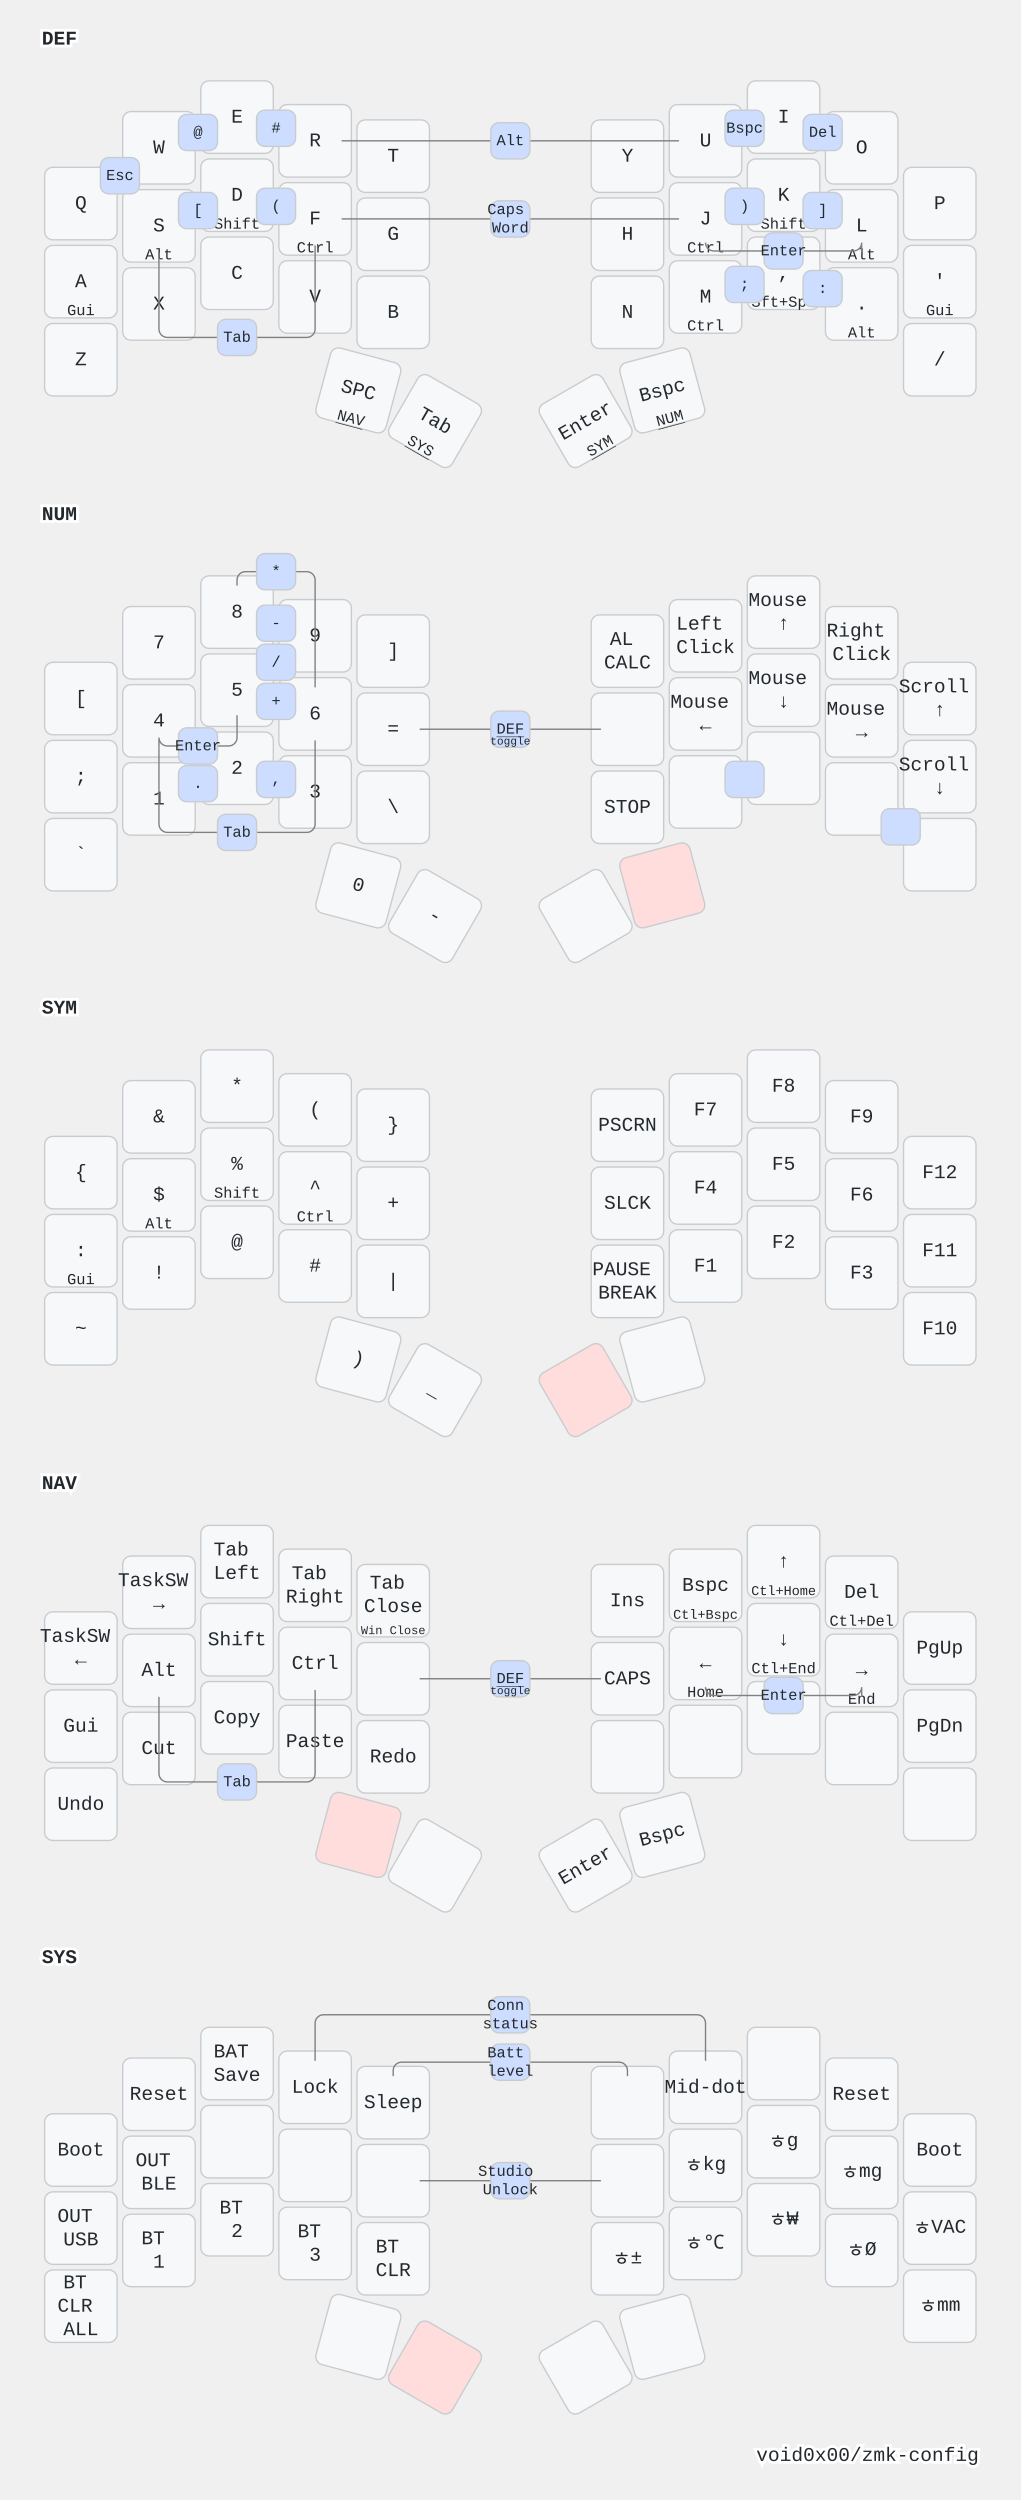
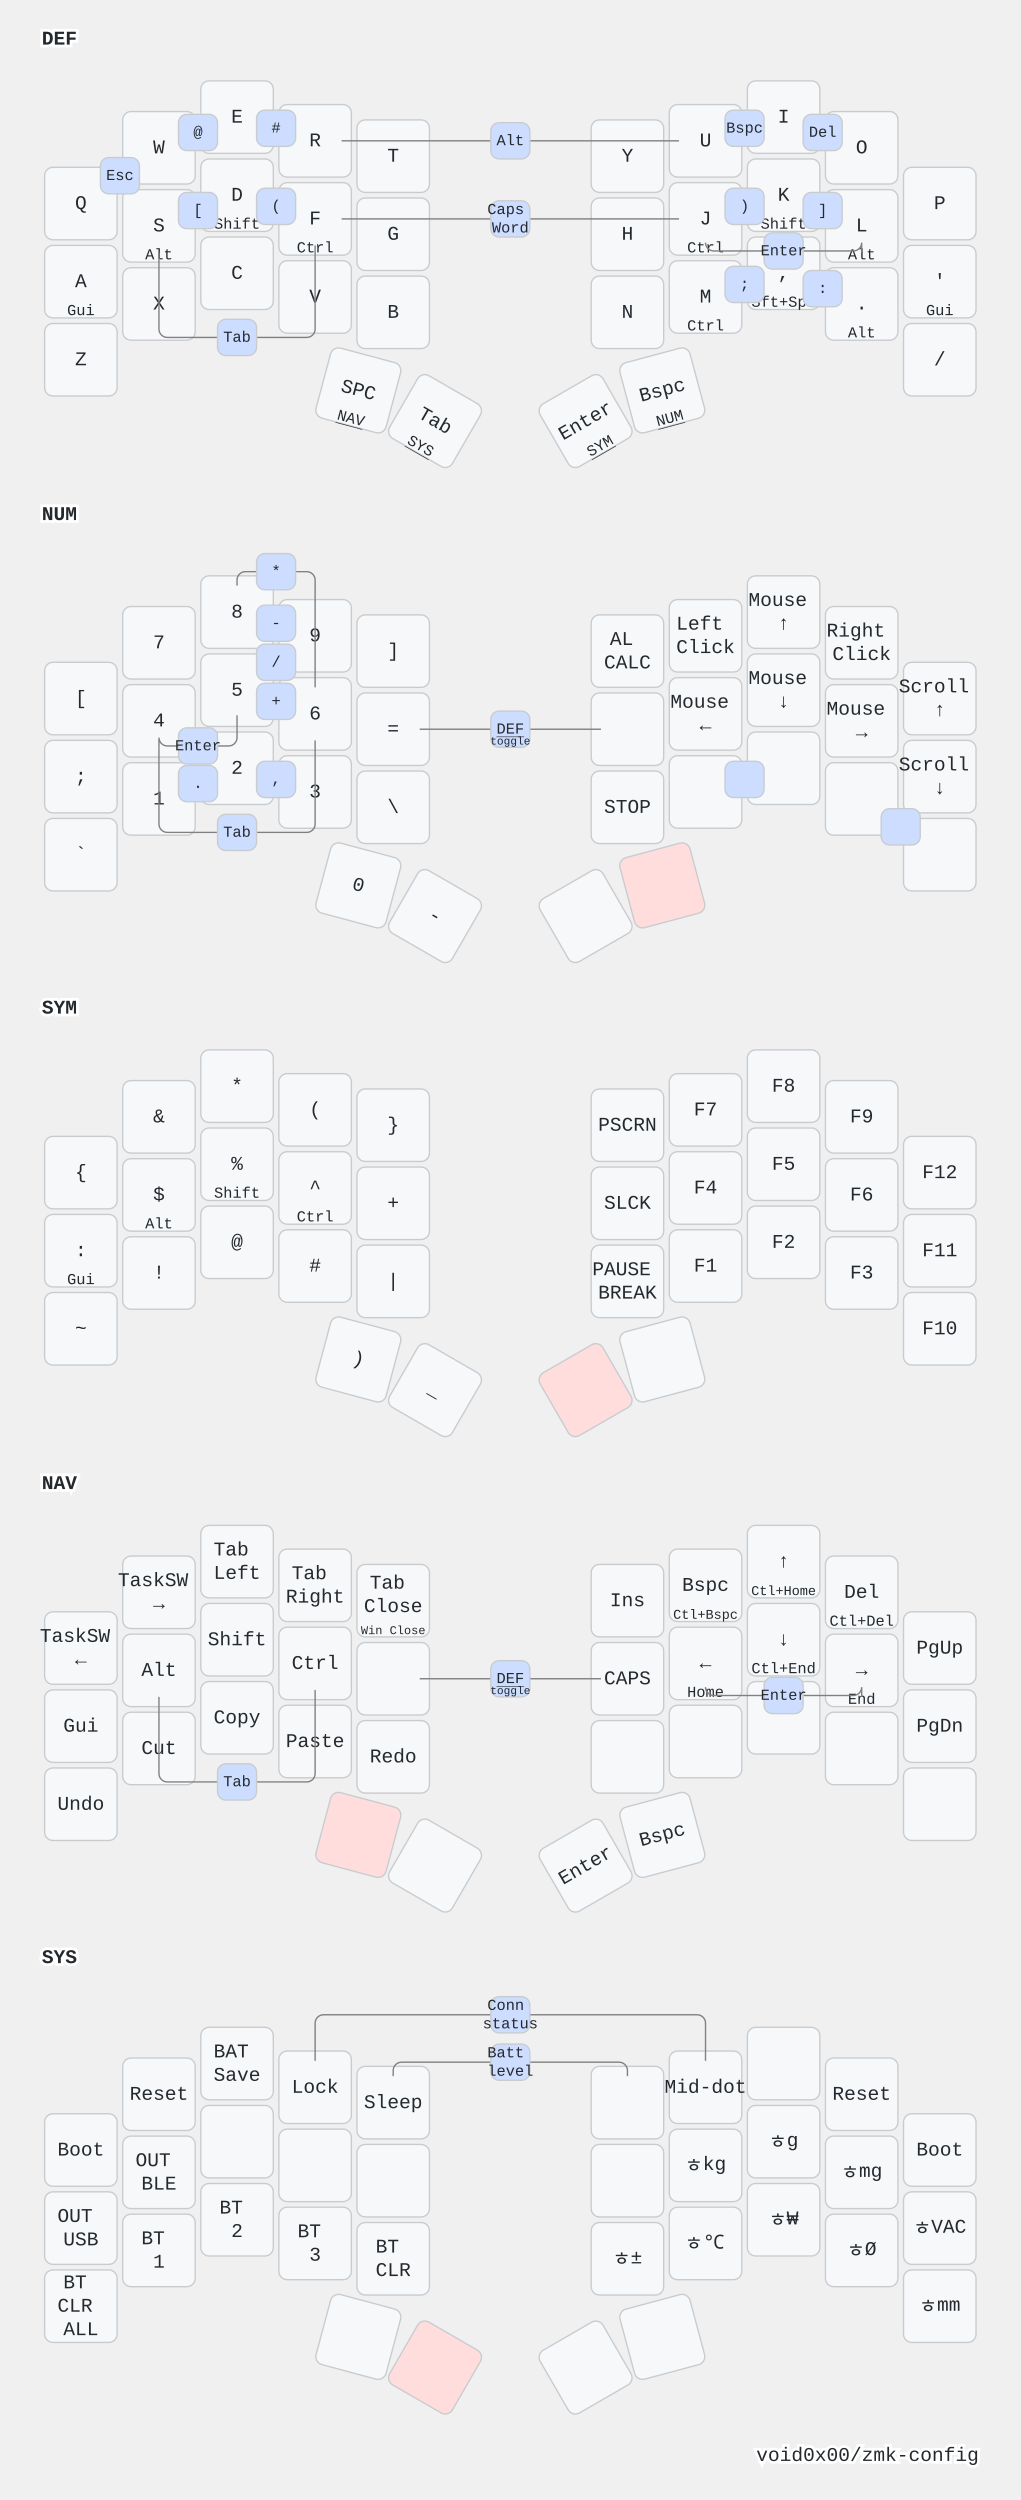
<svg xmlns="http://www.w3.org/2000/svg" xmlns:xlink="http://www.w3.org/1999/xlink" width="732" height="1793" viewBox="0 0 732 1793" class="keymap">
  <defs>/* start glyphs */
<svg id="mdi:play-pause">
      <svg id="mdi-play-pause" viewBox="0 0 24 24">
        <path d="M3,5V19L11,12M13,19H16V5H13M18,5V19H21V5" />
      </svg>
    </svg>
    <svg id="mdi:skip-backward">
      <svg id="mdi-skip-backward" viewBox="0 0 24 24">
        <path d="M20,5V19L13,12M6,5V19H4V5M13,5V19L6,12" />
      </svg>
    </svg>
    <svg id="mdi:skip-forward">
      <svg id="mdi-skip-forward" viewBox="0 0 24 24">
        <path d="M4,5V19L11,12M18,5V19H20V5M11,5V19L18,12" />
      </svg>
    </svg>
    <svg id="mdi:volume-high">
      <svg id="mdi-volume-high" viewBox="0 0 24 24">
        <path d="M14,3.23V5.29C16.89,6.15 19,8.83 19,12C19,15.17 16.89,17.84 14,18.7V20.77C18,19.86 21,16.28 21,12C21,7.72 18,4.14 14,3.23M16.5,12C16.5,10.23 15.5,8.71 14,7.97V16C15.5,15.29 16.5,13.76 16.5,12M3,9V15H7L12,20V4L7,9H3Z" />
      </svg>
    </svg>
    <svg id="mdi:volume-medium">
      <svg id="mdi-volume-medium" viewBox="0 0 24 24">
        <path d="M5,9V15H9L14,20V4L9,9M18.5,12C18.5,10.23 17.5,8.71 16,7.97V16C17.5,15.29 18.5,13.76 18.5,12Z" />
      </svg>
    </svg>
    <svg id="mdi:volume-off">
      <svg id="mdi-volume-off" viewBox="0 0 24 24">
        <path d="M12,4L9.91,6.09L12,8.18M4.27,3L3,4.27L7.73,9H3V15H7L12,20V13.27L16.25,17.53C15.58,18.04 14.83,18.46 14,18.7V20.77C15.38,20.45 16.63,19.82 17.68,18.96L19.73,21L21,19.73L12,10.73M19,12C19,12.94 18.8,13.82 18.46,14.64L19.97,16.15C20.62,14.91 21,13.5 21,12C21,7.72 18,4.14 14,3.23V5.29C16.89,6.15 19,8.83 19,12M16.5,12C16.5,10.23 15.5,8.71 14,7.97V10.18L16.45,12.63C16.5,12.43 16.5,12.21 16.5,12Z" />
      </svg>
    </svg>
  </defs>/* end glyphs */
<style>/* inherit to force styles through use tags */
svg path {
    fill: inherit;
}

/* font and background color specifications */
svg.keymap {
    font-family: SFMono-Regular,Consolas,Liberation Mono,Menlo,monospace;
    font-size: 14px;
    font-kerning: normal;
    text-rendering: optimizeLegibility;
    fill: #24292e;
}

/* default key styling */
rect.key {
    fill: #f6f8fa;
}

rect.key, rect.combo {
    stroke: #c9cccf;
    stroke-width: 1;
}

/* default key side styling, only used is draw_key_sides is set */
rect.side {
    filter: brightness(90%);
}

/* color accent for combo boxes */
rect.combo, rect.combo-separate {
    fill: #cdf;
}

/* color accent for held keys */
rect.held, rect.combo.held {
    fill: #fdd;
}

/* color accent for ghost (optional) keys */
rect.ghost, rect.combo.ghost {
    stroke-dasharray: 4, 4;
    stroke-width: 2;
}

text {
    text-anchor: middle;
    dominant-baseline: middle;
}

/* styling for layer labels */
text.label {
    font-weight: bold;
    text-anchor: start;
    stroke: white;
    stroke-width: 4;
    paint-order: stroke;
}

/* styling for optional footer */
text.footer {
    text-anchor: end;
    dominant-baseline: auto;
    stroke: white;
    stroke-width: 4;
    paint-order: stroke;
}

/* styling for combo tap, and key non-tap label text */
- text.combo, text.hold, text.shifted, text.left, text.right {
+ text.combo, text.hold, text.shifted, text.left, text.right, text.tl, text.tr, text.bl, text.br {
    font-size: 11px;
}

- text.hold {
+ text.hold, text.bl, text.br {
    text-anchor: middle;
    dominant-baseline: auto;
}

- text.shifted {
+ text.shifted, text.tl, text.tr {
    text-anchor: middle;
    dominant-baseline: hanging;
}

- text.left {
+ text.left, text.tl, text.bl {
    text-anchor: start;
}

- text.right {
+ text.right, text.tr, text.br {
    text-anchor: end;
}

text.layer-activator {
    text-decoration: underline;
}

/* styling for hold/shifted label text in combo box */
text.combo.hold, text.combo.shifted, text.combo.left, text.combo.right {
    font-size: 8px;
}

/* lighter symbol for transparent keys */
text.trans {
    fill: #7b7e81;
}

/* styling for combo dendrons */
path.combo {
    stroke-width: 1;
    stroke: gray;
    fill: none;
}

/* Start Tabler Icons Cleanup */
/* cannot use height/width with glyphs */
.icon-tabler &gt; path {
    fill: inherit;
    stroke: inherit;
    stroke-width: 2;
}
/* hide tabler's default box */
.icon-tabler &gt; path[stroke="none"][fill="none"] {
    visibility: hidden;
}
/* End Tabler Icons Cleanup */

@media (prefers-color-scheme: dark) {
svg.keymap { fill: #d1d6db; }
rect.key { fill: #3f4750; }
rect.key, rect.combo { stroke: #60666c; }
rect.combo, rect.combo-separate { fill: #1f3d7a; }
rect.held, rect.combo.held { fill: #854747; }
text.label, text.footer { stroke: black; }
text.trans { fill: #7e8184; }
path.combo { stroke: #7f7f7f; }

}</style>
  <g transform="translate(30, 0)" class="layer-DEF">
    <text x="0" y="28" class="label" id="DEF">DEF</text>
    <g transform="translate(0, 56)">
      <g transform="translate(28, 90)" class="key keypos-0">
        <rect rx="6" ry="6" x="-26" y="-26" width="52" height="52" class="key" />
        <text x="0" y="0" class="key tap">Q</text>
      </g>
      <g transform="translate(84, 50)" class="key keypos-1">
        <rect rx="6" ry="6" x="-26" y="-26" width="52" height="52" class="key" />
        <text x="0" y="0" class="key tap">W</text>
      </g>
      <g transform="translate(140, 28)" class="key keypos-2">
        <rect rx="6" ry="6" x="-26" y="-26" width="52" height="52" class="key" />
        <text x="0" y="0" class="key tap">E</text>
      </g>
      <g transform="translate(196, 45)" class="key keypos-3">
        <rect rx="6" ry="6" x="-26" y="-26" width="52" height="52" class="key" />
        <text x="0" y="0" class="key tap">R</text>
      </g>
      <g transform="translate(252, 56)" class="key keypos-4">
        <rect rx="6" ry="6" x="-26" y="-26" width="52" height="52" class="key" />
        <text x="0" y="0" class="key tap">T</text>
      </g>
      <g transform="translate(420, 56)" class="key keypos-5">
        <rect rx="6" ry="6" x="-26" y="-26" width="52" height="52" class="key" />
        <text x="0" y="0" class="key tap">Y</text>
      </g>
      <g transform="translate(476, 45)" class="key keypos-6">
        <rect rx="6" ry="6" x="-26" y="-26" width="52" height="52" class="key" />
        <text x="0" y="0" class="key tap">U</text>
      </g>
      <g transform="translate(532, 28)" class="key keypos-7">
        <rect rx="6" ry="6" x="-26" y="-26" width="52" height="52" class="key" />
        <text x="0" y="0" class="key tap">I</text>
      </g>
      <g transform="translate(588, 50)" class="key keypos-8">
        <rect rx="6" ry="6" x="-26" y="-26" width="52" height="52" class="key" />
        <text x="0" y="0" class="key tap">O</text>
      </g>
      <g transform="translate(644, 90)" class="key keypos-9">
        <rect rx="6" ry="6" x="-26" y="-26" width="52" height="52" class="key" />
        <text x="0" y="0" class="key tap">P</text>
      </g>
      <g transform="translate(28, 146)" class="key keypos-10">
        <rect rx="6" ry="6" x="-26" y="-26" width="52" height="52" class="key" />
        <text x="0" y="0" class="key tap">A</text>
        <text x="0" y="24" class="key hold">Gui</text>
      </g>
      <g transform="translate(84, 106)" class="key keypos-11">
        <rect rx="6" ry="6" x="-26" y="-26" width="52" height="52" class="key" />
        <text x="0" y="0" class="key tap">S</text>
        <text x="0" y="24" class="key hold">Alt</text>
      </g>
      <g transform="translate(140, 84)" class="key keypos-12">
        <rect rx="6" ry="6" x="-26" y="-26" width="52" height="52" class="key" />
        <text x="0" y="0" class="key tap">D</text>
        <text x="0" y="24" class="key hold">Shift</text>
      </g>
      <g transform="translate(196, 101)" class="key keypos-13">
        <rect rx="6" ry="6" x="-26" y="-26" width="52" height="52" class="key" />
        <text x="0" y="0" class="key tap">F</text>
        <text x="0" y="24" class="key hold">Ctrl</text>
      </g>
      <g transform="translate(252, 112)" class="key keypos-14">
        <rect rx="6" ry="6" x="-26" y="-26" width="52" height="52" class="key" />
        <text x="0" y="0" class="key tap">G</text>
      </g>
      <g transform="translate(420, 112)" class="key keypos-15">
        <rect rx="6" ry="6" x="-26" y="-26" width="52" height="52" class="key" />
        <text x="0" y="0" class="key tap">H</text>
      </g>
      <g transform="translate(476, 101)" class="key keypos-16">
        <rect rx="6" ry="6" x="-26" y="-26" width="52" height="52" class="key" />
        <text x="0" y="0" class="key tap">J</text>
        <text x="0" y="24" class="key hold">Ctrl</text>
      </g>
      <g transform="translate(532, 84)" class="key keypos-17">
        <rect rx="6" ry="6" x="-26" y="-26" width="52" height="52" class="key" />
        <text x="0" y="0" class="key tap">K</text>
        <text x="0" y="24" class="key hold">Shift</text>
      </g>
      <g transform="translate(588, 106)" class="key keypos-18">
        <rect rx="6" ry="6" x="-26" y="-26" width="52" height="52" class="key" />
        <text x="0" y="0" class="key tap">L</text>
        <text x="0" y="24" class="key hold">Alt</text>
      </g>
      <g transform="translate(644, 146)" class="key keypos-19">
        <rect rx="6" ry="6" x="-26" y="-26" width="52" height="52" class="key" />
        <text x="0" y="0" class="key tap">'</text>
        <text x="0" y="24" class="key hold">Gui</text>
      </g>
      <g transform="translate(28, 202)" class="key keypos-20">
        <rect rx="6" ry="6" x="-26" y="-26" width="52" height="52" class="key" />
        <text x="0" y="0" class="key tap">Z</text>
      </g>
      <g transform="translate(84, 162)" class="key keypos-21">
        <rect rx="6" ry="6" x="-26" y="-26" width="52" height="52" class="key" />
        <text x="0" y="0" class="key tap">X</text>
      </g>
      <g transform="translate(140, 140)" class="key keypos-22">
        <rect rx="6" ry="6" x="-26" y="-26" width="52" height="52" class="key" />
        <text x="0" y="0" class="key tap">C</text>
      </g>
      <g transform="translate(196, 157)" class="key keypos-23">
        <rect rx="6" ry="6" x="-26" y="-26" width="52" height="52" class="key" />
        <text x="0" y="0" class="key tap">V</text>
      </g>
      <g transform="translate(252, 168)" class="key keypos-24">
        <rect rx="6" ry="6" x="-26" y="-26" width="52" height="52" class="key" />
        <text x="0" y="0" class="key tap">B</text>
      </g>
      <g transform="translate(420, 168)" class="key keypos-25">
        <rect rx="6" ry="6" x="-26" y="-26" width="52" height="52" class="key" />
        <text x="0" y="0" class="key tap">N</text>
      </g>
      <g transform="translate(476, 157)" class="key keypos-26">
        <rect rx="6" ry="6" x="-26" y="-26" width="52" height="52" class="key" />
        <text x="0" y="0" class="key tap">M</text>
        <text x="0" y="24" class="key hold">Ctrl</text>
      </g>
      <g transform="translate(532, 140)" class="key keypos-27">
        <rect rx="6" ry="6" x="-26" y="-26" width="52" height="52" class="key" />
        <text x="0" y="0" class="key tap">,</text>
        <text x="0" y="24" class="key hold">Sft+Spc</text>
      </g>
      <g transform="translate(588, 162)" class="key keypos-28">
        <rect rx="6" ry="6" x="-26" y="-26" width="52" height="52" class="key" />
        <text x="0" y="0" class="key tap">.</text>
        <text x="0" y="24" class="key hold">Alt</text>
      </g>
      <g transform="translate(644, 202)" class="key keypos-29">
        <rect rx="6" ry="6" x="-26" y="-26" width="52" height="52" class="key" />
        <text x="0" y="0" class="key tap">/</text>
      </g>
      <g transform="translate(227, 224) rotate(15.0)" class="key keypos-30">
        <rect rx="6" ry="6" x="-26" y="-26" width="52" height="52" class="key" />
        <text x="0" y="0" class="key tap">SPC</text>
        <a href="#NAV">
          <text x="0" y="24" class="key hold layer-activator">NAV</text>
        </a>
      </g>
      <g transform="translate(282, 246) rotate(30.0)" class="key keypos-31">
        <rect rx="6" ry="6" x="-26" y="-26" width="52" height="52" class="key" />
        <text x="0" y="0" class="key tap">Tab</text>
        <a href="#SYS">
          <text x="0" y="24" class="key hold layer-activator">SYS</text>
        </a>
      </g>
      <g transform="translate(390, 246) rotate(-30.0)" class="key keypos-32">
        <rect rx="6" ry="6" x="-26" y="-26" width="52" height="52" class="key" />
        <text x="0" y="0" class="key tap">Enter</text>
        <a href="#SYM">
          <text x="0" y="24" class="key hold layer-activator">SYM</text>
        </a>
      </g>
      <g transform="translate(445, 224) rotate(-15.0)" class="key keypos-33">
        <rect rx="6" ry="6" x="-26" y="-26" width="52" height="52" class="key" />
        <text x="0" y="0" class="key tap">Bspc</text>
        <a href="#NUM">
          <text x="0" y="24" class="key hold layer-activator">NUM</text>
        </a>
      </g>
      <g class="combo combopos-0">
        <rect rx="6" ry="6" x="98" y="26" width="28" height="26" class="combo" />
        <text x="112" y="39" class="combo tap">@</text>
      </g>
      <g class="combo combopos-1">
        <rect rx="6" ry="6" x="154" y="23" width="28" height="26" class="combo" />
        <text x="168" y="36" class="combo tap">#</text>
      </g>
      <g class="combo combopos-2">
        <rect rx="6" ry="6" x="42" y="57" width="28" height="26" class="combo" />
        <text x="56" y="70" class="combo tap">Esc</text>
      </g>
      <g class="combo combopos-3">
        <rect rx="6" ry="6" x="546" y="26" width="28" height="26" class="combo" />
        <text x="560" y="39" class="combo tap">Del</text>
      </g>
      <g class="combo combopos-4">
        <rect rx="6" ry="6" x="490" y="23" width="28" height="26" class="combo" />
        <text x="504" y="36" class="combo tap">Bspc</text>
      </g>
      <g class="combo combopos-5">
        <rect rx="6" ry="6" x="154" y="79" width="28" height="26" class="combo" />
        <text x="168" y="92" class="combo tap">(</text>
      </g>
      <g class="combo combopos-6">
        <rect rx="6" ry="6" x="490" y="79" width="28" height="26" class="combo" />
        <text x="504" y="92" class="combo tap">)</text>
      </g>
      <g class="combo combopos-7">
        <rect rx="6" ry="6" x="98" y="82" width="28" height="26" class="combo" />
        <text x="112" y="95" class="combo tap">[</text>
      </g>
      <g class="combo combopos-8">
        <rect rx="6" ry="6" x="546" y="82" width="28" height="26" class="combo" />
        <text x="560" y="95" class="combo tap">]</text>
      </g>
      <g class="combo combopos-9">
        <path d="M140,186 h-50 a6.0,6.0 0 0 1 -6.0,-6.0 v-55" class="combo" />
        <path d="M140,186 h50 a6.0,6.0 0 0 0 6.0,-6.0 v-60" class="combo" />
        <rect rx="6" ry="6" x="126" y="173" width="28" height="26" class="combo" />
        <text x="140" y="186" class="combo tap">Tab</text>
      </g>
      <g class="combo combopos-10">
        <path d="M532,124 h50 a6.0,6.0 0 0 0 6.0,-6.0 v7" class="combo" />
        <path d="M532,124 h-50 a6.0,6.0 0 0 1 -6.0,-6.0 v1" class="combo" />
        <rect rx="6" ry="6" x="518" y="111" width="28" height="26" class="combo" />
        <text x="532" y="124" class="combo tap">Enter</text>
      </g>
      <g class="combo combopos-11">
        <rect rx="6" ry="6" x="490" y="135" width="28" height="26" class="combo" />
        <text x="504" y="148" class="combo tap">;</text>
      </g>
      <g class="combo combopos-12">
        <rect rx="6" ry="6" x="546" y="138" width="28" height="26" class="combo" />
        <text x="560" y="151" class="combo tap">:</text>
      </g>
      <g class="combo combopos-13">
        <path d="M336,101 l-121,0" class="combo" />
        <path d="M336,101 l121,0" class="combo" />
        <rect rx="6" ry="6" x="322" y="88" width="28" height="26" class="combo" />
        <text x="336" y="101" class="combo tap">
          <tspan x="336" dy="-0.6em">Caps</tspan>
          <tspan x="336" dy="1.2em">Word</tspan>
        </text>
      </g>
      <g class="combo combopos-14">
        <path d="M336,45 l-121,0" class="combo" />
        <path d="M336,45 l121,0" class="combo" />
        <rect rx="6" ry="6" x="322" y="32" width="28" height="26" class="combo" />
        <text x="336" y="45" class="combo tap">Alt</text>
      </g>
    </g>
  </g>
  <g transform="translate(30, 341)" class="layer-NUM">
    <text x="0" y="28" class="label" id="NUM">NUM</text>
    <g transform="translate(0, 70)">
      <g transform="translate(28, 90)" class="key keypos-0">
        <rect rx="6" ry="6" x="-26" y="-26" width="52" height="52" class="key" />
        <text x="0" y="0" class="key tap">[</text>
      </g>
      <g transform="translate(84, 50)" class="key keypos-1">
        <rect rx="6" ry="6" x="-26" y="-26" width="52" height="52" class="key" />
        <text x="0" y="0" class="key tap">7</text>
      </g>
      <g transform="translate(140, 28)" class="key keypos-2">
        <rect rx="6" ry="6" x="-26" y="-26" width="52" height="52" class="key" />
        <text x="0" y="0" class="key tap">8</text>
      </g>
      <g transform="translate(196, 45)" class="key keypos-3">
        <rect rx="6" ry="6" x="-26" y="-26" width="52" height="52" class="key" />
        <text x="0" y="0" class="key tap">9</text>
      </g>
      <g transform="translate(252, 56)" class="key keypos-4">
        <rect rx="6" ry="6" x="-26" y="-26" width="52" height="52" class="key" />
        <text x="0" y="0" class="key tap">]</text>
      </g>
      <g transform="translate(420, 56)" class="key keypos-5">
        <rect rx="6" ry="6" x="-26" y="-26" width="52" height="52" class="key" />
        <text x="0" y="0" class="key tap">
          <tspan x="0" dy="-0.6em">AL</tspan>
          <tspan x="0" dy="1.2em">CALC</tspan>
        </text>
      </g>
      <g transform="translate(476, 45)" class="key keypos-6">
        <rect rx="6" ry="6" x="-26" y="-26" width="52" height="52" class="key" />
        <text x="0" y="0" class="key tap">
          <tspan x="0" dy="-0.6em">Left</tspan>
          <tspan x="0" dy="1.2em">Click</tspan>
        </text>
      </g>
      <g transform="translate(532, 28)" class="key keypos-7">
        <rect rx="6" ry="6" x="-26" y="-26" width="52" height="52" class="key" />
        <text x="0" y="0" class="key tap">
          <tspan x="0" dy="-0.6em">Mouse</tspan>
          <tspan x="0" dy="1.2em">↑</tspan>
        </text>
      </g>
      <g transform="translate(588, 50)" class="key keypos-8">
        <rect rx="6" ry="6" x="-26" y="-26" width="52" height="52" class="key" />
        <text x="0" y="0" class="key tap">
          <tspan x="0" dy="-0.6em">Right</tspan>
          <tspan x="0" dy="1.2em">Click</tspan>
        </text>
      </g>
      <g transform="translate(644, 90)" class="key keypos-9">
        <rect rx="6" ry="6" x="-26" y="-26" width="52" height="52" class="key" />
        <text x="0" y="0" class="key tap">
          <tspan x="0" dy="-0.6em">Scroll</tspan>
          <tspan x="0" dy="1.2em">↑</tspan>
        </text>
      </g>
      <g transform="translate(28, 146)" class="key keypos-10">
        <rect rx="6" ry="6" x="-26" y="-26" width="52" height="52" class="key" />
        <text x="0" y="0" class="key tap">;</text>
      </g>
      <g transform="translate(84, 106)" class="key keypos-11">
        <rect rx="6" ry="6" x="-26" y="-26" width="52" height="52" class="key" />
        <text x="0" y="0" class="key tap">4</text>
      </g>
      <g transform="translate(140, 84)" class="key keypos-12">
        <rect rx="6" ry="6" x="-26" y="-26" width="52" height="52" class="key" />
        <text x="0" y="0" class="key tap">5</text>
      </g>
      <g transform="translate(196, 101)" class="key keypos-13">
        <rect rx="6" ry="6" x="-26" y="-26" width="52" height="52" class="key" />
        <text x="0" y="0" class="key tap">6</text>
      </g>
      <g transform="translate(252, 112)" class="key keypos-14">
        <rect rx="6" ry="6" x="-26" y="-26" width="52" height="52" class="key" />
        <text x="0" y="0" class="key tap">=</text>
      </g>
      <g transform="translate(420, 112)" class="key keypos-15">
        <rect rx="6" ry="6" x="-26" y="-26" width="52" height="52" class="key" />
      </g>
      <g transform="translate(476, 101)" class="key keypos-16">
        <rect rx="6" ry="6" x="-26" y="-26" width="52" height="52" class="key" />
        <text x="0" y="0" class="key tap">
          <tspan x="0" dy="-0.6em">Mouse</tspan>
          <tspan x="0" dy="1.2em">←</tspan>
        </text>
      </g>
      <g transform="translate(532, 84)" class="key keypos-17">
        <rect rx="6" ry="6" x="-26" y="-26" width="52" height="52" class="key" />
        <text x="0" y="0" class="key tap">
          <tspan x="0" dy="-0.6em">Mouse</tspan>
          <tspan x="0" dy="1.2em">↓</tspan>
        </text>
      </g>
      <g transform="translate(588, 106)" class="key keypos-18">
        <rect rx="6" ry="6" x="-26" y="-26" width="52" height="52" class="key" />
        <text x="0" y="0" class="key tap">
          <tspan x="0" dy="-0.6em">Mouse</tspan>
          <tspan x="0" dy="1.2em">→</tspan>
        </text>
      </g>
      <g transform="translate(644, 146)" class="key keypos-19">
        <rect rx="6" ry="6" x="-26" y="-26" width="52" height="52" class="key" />
        <text x="0" y="0" class="key tap">
          <tspan x="0" dy="-0.6em">Scroll</tspan>
          <tspan x="0" dy="1.2em">↓</tspan>
        </text>
      </g>
      <g transform="translate(28, 202)" class="key keypos-20">
        <rect rx="6" ry="6" x="-26" y="-26" width="52" height="52" class="key" />
        <text x="0" y="0" class="key tap">`</text>
      </g>
      <g transform="translate(84, 162)" class="key keypos-21">
        <rect rx="6" ry="6" x="-26" y="-26" width="52" height="52" class="key" />
        <text x="0" y="0" class="key tap">1</text>
      </g>
      <g transform="translate(140, 140)" class="key keypos-22">
        <rect rx="6" ry="6" x="-26" y="-26" width="52" height="52" class="key" />
        <text x="0" y="0" class="key tap">2</text>
      </g>
      <g transform="translate(196, 157)" class="key keypos-23">
        <rect rx="6" ry="6" x="-26" y="-26" width="52" height="52" class="key" />
        <text x="0" y="0" class="key tap">3</text>
      </g>
      <g transform="translate(252, 168)" class="key keypos-24">
        <rect rx="6" ry="6" x="-26" y="-26" width="52" height="52" class="key" />
        <text x="0" y="0" class="key tap">\</text>
      </g>
      <g transform="translate(420, 168)" class="key keypos-25">
        <rect rx="6" ry="6" x="-26" y="-26" width="52" height="52" class="key" />
        <text x="0" y="0" class="key tap">STOP</text>
      </g>
      <g transform="translate(476, 157)" class="key keypos-26">
        <rect rx="6" ry="6" x="-26" y="-26" width="52" height="52" class="key" />
        <use href="#mdi:skip-backward" xlink:href="#mdi:skip-backward" x="-7" y="-7" height="14" width="14.0" class="key tap glyph mdi:skip-backward" />
      </g>
      <g transform="translate(532, 140)" class="key keypos-27">
        <rect rx="6" ry="6" x="-26" y="-26" width="52" height="52" class="key" />
        <use href="#mdi:skip-forward" xlink:href="#mdi:skip-forward" x="-7" y="-7" height="14" width="14.0" class="key tap glyph mdi:skip-forward" />
      </g>
      <g transform="translate(588, 162)" class="key keypos-28">
        <rect rx="6" ry="6" x="-26" y="-26" width="52" height="52" class="key" />
        <use href="#mdi:volume-medium" xlink:href="#mdi:volume-medium" x="-7" y="-7" height="14" width="14.0" class="key tap glyph mdi:volume-medium" />
      </g>
      <g transform="translate(644, 202)" class="key keypos-29">
        <rect rx="6" ry="6" x="-26" y="-26" width="52" height="52" class="key" />
        <use href="#mdi:volume-high" xlink:href="#mdi:volume-high" x="-7" y="-7" height="14" width="14.0" class="key tap glyph mdi:volume-high" />
      </g>
      <g transform="translate(227, 224) rotate(15.0)" class="key keypos-30">
        <rect rx="6" ry="6" x="-26" y="-26" width="52" height="52" class="key" />
        <text x="0" y="0" class="key tap">0</text>
      </g>
      <g transform="translate(282, 246) rotate(30.0)" class="key keypos-31">
        <rect rx="6" ry="6" x="-26" y="-26" width="52" height="52" class="key" />
        <text x="0" y="0" class="key tap">-</text>
      </g>
      <g transform="translate(390, 246) rotate(-30.0)" class="key trans keypos-32">
        <rect rx="6" ry="6" x="-26" y="-26" width="52" height="52" class="key trans" />
      </g>
      <g transform="translate(445, 224) rotate(-15.0)" class="key held keypos-33">
        <rect rx="6" ry="6" x="-26" y="-26" width="52" height="52" class="key held" />
      </g>
      <g class="combo combopos-0">
        <path d="M140,186 h-50 a6.0,6.0 0 0 1 -6.0,-6.0 v-55" class="combo" />
        <path d="M140,186 h50 a6.0,6.0 0 0 0 6.0,-6.0 v-60" class="combo" />
        <rect rx="6" ry="6" x="126" y="173" width="28" height="26" class="combo" />
        <text x="140" y="186" class="combo tap">Tab</text>
      </g>
      <g class="combo combopos-1">
        <rect rx="6" ry="6" x="602" y="169" width="28" height="26" class="combo" />
        <use href="#mdi:volume-off" xlink:href="#mdi:volume-off" x="609" y="175" height="14" width="14.0" class="combo tap glyph mdi:volume-off" />
      </g>
      <g class="combo combopos-2">
        <rect rx="6" ry="6" x="490" y="135" width="28" height="26" class="combo" />
        <use href="#mdi:play-pause" xlink:href="#mdi:play-pause" x="497" y="141" height="14" width="14.0" class="combo tap glyph mdi:play-pause" />
      </g>
      <g class="combo combopos-3">
        <path d="M336,112 l-65,0" class="combo" />
        <path d="M336,112 l65,0" class="combo" />
        <rect rx="6" ry="6" x="322" y="99" width="28" height="26" class="combo" />
        <a href="#DEF">
          <text x="336" y="112" class="combo tap layer-activator">DEF</text>
        </a>
        <text x="336" y="123" class="combo hold">toggle</text>
      </g>
      <g class="combo combopos-4">
        <rect rx="6" ry="6" x="154" y="79" width="28" height="26" class="combo" />
        <text x="168" y="92" class="combo tap">+</text>
      </g>
      <g class="combo combopos-5">
        <rect rx="6" ry="6" x="154" y="23" width="28" height="26" class="combo" />
        <text x="168" y="36" class="combo tap">-</text>
      </g>
      <g class="combo combopos-6">
        <path d="M168,-1 h-22 a6.0,6.0 0 0 0 -6.0,6.0 v4" class="combo" />
        <path d="M168,-1 h22 a6.0,6.0 0 0 1 6.0,6.0 v77" class="combo" />
        <rect rx="6" ry="6" x="154" y="-14" width="28" height="26" class="combo" />
        <text x="168" y="-1" class="combo tap">*</text>
      </g>
      <g class="combo combopos-7">
        <rect rx="6" ry="6" x="154" y="51" width="28" height="26" class="combo" />
        <text x="168" y="64" class="combo tap">/</text>
      </g>
      <g class="combo combopos-8">
        <rect rx="6" ry="6" x="154" y="135" width="28" height="26" class="combo" />
        <text x="168" y="148" class="combo tap">,</text>
      </g>
      <g class="combo combopos-9">
        <rect rx="6" ry="6" x="98" y="138" width="28" height="26" class="combo" />
        <text x="112" y="151" class="combo tap">.</text>
      </g>
      <g class="combo combopos-10">
        <path d="M112,124 h-22 a6.0,6.0 0 0 1 -6.0,-6.0 v7" class="combo" />
        <path d="M112,124 h22 a6.0,6.0 0 0 0 6.0,-6.0 v-16" class="combo" />
        <rect rx="6" ry="6" x="98" y="111" width="28" height="26" class="combo" />
        <text x="112" y="124" class="combo tap">Enter</text>
      </g>
    </g>
  </g>
  <g transform="translate(30, 695)" class="layer-SYM">
    <text x="0" y="28" class="label" id="SYM">SYM</text>
    <g transform="translate(0, 56)">
      <g transform="translate(28, 90)" class="key keypos-0">
        <rect rx="6" ry="6" x="-26" y="-26" width="52" height="52" class="key" />
        <text x="0" y="0" class="key tap">{</text>
      </g>
      <g transform="translate(84, 50)" class="key keypos-1">
        <rect rx="6" ry="6" x="-26" y="-26" width="52" height="52" class="key" />
        <text x="0" y="0" class="key tap">&amp;</text>
      </g>
      <g transform="translate(140, 28)" class="key keypos-2">
        <rect rx="6" ry="6" x="-26" y="-26" width="52" height="52" class="key" />
        <text x="0" y="0" class="key tap">*</text>
      </g>
      <g transform="translate(196, 45)" class="key keypos-3">
        <rect rx="6" ry="6" x="-26" y="-26" width="52" height="52" class="key" />
        <text x="0" y="0" class="key tap">(</text>
      </g>
      <g transform="translate(252, 56)" class="key keypos-4">
        <rect rx="6" ry="6" x="-26" y="-26" width="52" height="52" class="key" />
        <text x="0" y="0" class="key tap">}</text>
      </g>
      <g transform="translate(420, 56)" class="key keypos-5">
        <rect rx="6" ry="6" x="-26" y="-26" width="52" height="52" class="key" />
        <text x="0" y="0" class="key tap">PSCRN</text>
      </g>
      <g transform="translate(476, 45)" class="key keypos-6">
        <rect rx="6" ry="6" x="-26" y="-26" width="52" height="52" class="key" />
        <text x="0" y="0" class="key tap">F7</text>
      </g>
      <g transform="translate(532, 28)" class="key keypos-7">
        <rect rx="6" ry="6" x="-26" y="-26" width="52" height="52" class="key" />
        <text x="0" y="0" class="key tap">F8</text>
      </g>
      <g transform="translate(588, 50)" class="key keypos-8">
        <rect rx="6" ry="6" x="-26" y="-26" width="52" height="52" class="key" />
        <text x="0" y="0" class="key tap">F9</text>
      </g>
      <g transform="translate(644, 90)" class="key keypos-9">
        <rect rx="6" ry="6" x="-26" y="-26" width="52" height="52" class="key" />
        <text x="0" y="0" class="key tap">F12</text>
      </g>
      <g transform="translate(28, 146)" class="key keypos-10">
        <rect rx="6" ry="6" x="-26" y="-26" width="52" height="52" class="key" />
        <text x="0" y="0" class="key tap">:</text>
        <text x="0" y="24" class="key hold">Gui</text>
      </g>
      <g transform="translate(84, 106)" class="key keypos-11">
        <rect rx="6" ry="6" x="-26" y="-26" width="52" height="52" class="key" />
        <text x="0" y="0" class="key tap">$</text>
        <text x="0" y="24" class="key hold">Alt</text>
      </g>
      <g transform="translate(140, 84)" class="key keypos-12">
        <rect rx="6" ry="6" x="-26" y="-26" width="52" height="52" class="key" />
        <text x="0" y="0" class="key tap">%</text>
        <text x="0" y="24" class="key hold">Shift</text>
      </g>
      <g transform="translate(196, 101)" class="key keypos-13">
        <rect rx="6" ry="6" x="-26" y="-26" width="52" height="52" class="key" />
        <text x="0" y="0" class="key tap">^</text>
        <text x="0" y="24" class="key hold">Ctrl</text>
      </g>
      <g transform="translate(252, 112)" class="key keypos-14">
        <rect rx="6" ry="6" x="-26" y="-26" width="52" height="52" class="key" />
        <text x="0" y="0" class="key tap">+</text>
      </g>
      <g transform="translate(420, 112)" class="key keypos-15">
        <rect rx="6" ry="6" x="-26" y="-26" width="52" height="52" class="key" />
        <text x="0" y="0" class="key tap">SLCK</text>
      </g>
      <g transform="translate(476, 101)" class="key keypos-16">
        <rect rx="6" ry="6" x="-26" y="-26" width="52" height="52" class="key" />
        <text x="0" y="0" class="key tap">F4</text>
      </g>
      <g transform="translate(532, 84)" class="key keypos-17">
        <rect rx="6" ry="6" x="-26" y="-26" width="52" height="52" class="key" />
        <text x="0" y="0" class="key tap">F5</text>
      </g>
      <g transform="translate(588, 106)" class="key keypos-18">
        <rect rx="6" ry="6" x="-26" y="-26" width="52" height="52" class="key" />
        <text x="0" y="0" class="key tap">F6</text>
      </g>
      <g transform="translate(644, 146)" class="key keypos-19">
        <rect rx="6" ry="6" x="-26" y="-26" width="52" height="52" class="key" />
        <text x="0" y="0" class="key tap">F11</text>
      </g>
      <g transform="translate(28, 202)" class="key keypos-20">
        <rect rx="6" ry="6" x="-26" y="-26" width="52" height="52" class="key" />
        <text x="0" y="0" class="key tap">~</text>
      </g>
      <g transform="translate(84, 162)" class="key keypos-21">
        <rect rx="6" ry="6" x="-26" y="-26" width="52" height="52" class="key" />
        <text x="0" y="0" class="key tap">!</text>
      </g>
      <g transform="translate(140, 140)" class="key keypos-22">
        <rect rx="6" ry="6" x="-26" y="-26" width="52" height="52" class="key" />
        <text x="0" y="0" class="key tap">@</text>
      </g>
      <g transform="translate(196, 157)" class="key keypos-23">
        <rect rx="6" ry="6" x="-26" y="-26" width="52" height="52" class="key" />
        <text x="0" y="0" class="key tap">#</text>
      </g>
      <g transform="translate(252, 168)" class="key keypos-24">
        <rect rx="6" ry="6" x="-26" y="-26" width="52" height="52" class="key" />
        <text x="0" y="0" class="key tap">|</text>
      </g>
      <g transform="translate(420, 168)" class="key keypos-25">
        <rect rx="6" ry="6" x="-26" y="-26" width="52" height="52" class="key" />
        <text x="0" y="0" class="key tap">
          <tspan x="0" dy="-0.6em">PAUSE</tspan>
          <tspan x="0" dy="1.2em">BREAK</tspan>
        </text>
      </g>
      <g transform="translate(476, 157)" class="key keypos-26">
        <rect rx="6" ry="6" x="-26" y="-26" width="52" height="52" class="key" />
        <text x="0" y="0" class="key tap">F1</text>
      </g>
      <g transform="translate(532, 140)" class="key keypos-27">
        <rect rx="6" ry="6" x="-26" y="-26" width="52" height="52" class="key" />
        <text x="0" y="0" class="key tap">F2</text>
      </g>
      <g transform="translate(588, 162)" class="key keypos-28">
        <rect rx="6" ry="6" x="-26" y="-26" width="52" height="52" class="key" />
        <text x="0" y="0" class="key tap">F3</text>
      </g>
      <g transform="translate(644, 202)" class="key keypos-29">
        <rect rx="6" ry="6" x="-26" y="-26" width="52" height="52" class="key" />
        <text x="0" y="0" class="key tap">F10</text>
      </g>
      <g transform="translate(227, 224) rotate(15.0)" class="key keypos-30">
        <rect rx="6" ry="6" x="-26" y="-26" width="52" height="52" class="key" />
        <text x="0" y="0" class="key tap">)</text>
      </g>
      <g transform="translate(282, 246) rotate(30.0)" class="key keypos-31">
        <rect rx="6" ry="6" x="-26" y="-26" width="52" height="52" class="key" />
        <text x="0" y="0" class="key tap">_</text>
      </g>
      <g transform="translate(390, 246) rotate(-30.0)" class="key held keypos-32">
        <rect rx="6" ry="6" x="-26" y="-26" width="52" height="52" class="key held" />
      </g>
      <g transform="translate(445, 224) rotate(-15.0)" class="key trans keypos-33">
        <rect rx="6" ry="6" x="-26" y="-26" width="52" height="52" class="key trans" />
      </g>
    </g>
  </g>
  <g transform="translate(30, 1036)" class="layer-NAV">
    <text x="0" y="28" class="label" id="NAV">NAV</text>
    <g transform="translate(0, 56)">
      <g transform="translate(28, 90)" class="key keypos-0">
        <rect rx="6" ry="6" x="-26" y="-26" width="52" height="52" class="key" />
        <text x="0" y="0" class="key tap">
          <tspan x="0" dy="-0.6em">TaskSW</tspan>
          <tspan x="0" dy="1.2em">←</tspan>
        </text>
      </g>
      <g transform="translate(84, 50)" class="key keypos-1">
        <rect rx="6" ry="6" x="-26" y="-26" width="52" height="52" class="key" />
        <text x="0" y="0" class="key tap">
          <tspan x="0" dy="-0.6em">TaskSW</tspan>
          <tspan x="0" dy="1.2em">→</tspan>
        </text>
      </g>
      <g transform="translate(140, 28)" class="key keypos-2">
        <rect rx="6" ry="6" x="-26" y="-26" width="52" height="52" class="key" />
        <text x="0" y="0" class="key tap">
          <tspan x="0" dy="-0.6em">Tab</tspan>
          <tspan x="0" dy="1.2em">Left</tspan>
        </text>
      </g>
      <g transform="translate(196, 45)" class="key keypos-3">
        <rect rx="6" ry="6" x="-26" y="-26" width="52" height="52" class="key" />
        <text x="0" y="0" class="key tap">
          <tspan x="0" dy="-0.6em">Tab</tspan>
          <tspan x="0" dy="1.2em">Right</tspan>
        </text>
      </g>
      <g transform="translate(252, 56)" class="key keypos-4">
        <rect rx="6" ry="6" x="-26" y="-26" width="52" height="52" class="key" />
        <text x="0" y="0" class="key tap">
          <tspan x="0" dy="-0.9em">Tab</tspan>
          <tspan x="0" dy="1.2em">Close</tspan>
        </text>
        <text x="0" y="24" class="key hold">
          <tspan style="font-size: 78%">Win Close</tspan>
        </text>
      </g>
      <g transform="translate(420, 56)" class="key keypos-5">
        <rect rx="6" ry="6" x="-26" y="-26" width="52" height="52" class="key" />
        <text x="0" y="0" class="key tap">Ins</text>
      </g>
      <g transform="translate(476, 45)" class="key keypos-6">
        <rect rx="6" ry="6" x="-26" y="-26" width="52" height="52" class="key" />
        <text x="0" y="0" class="key tap">Bspc</text>
        <text x="0" y="24" class="key hold">
          <tspan style="font-size: 88%">Ctl+Bspc</tspan>
        </text>
      </g>
      <g transform="translate(532, 28)" class="key keypos-7">
        <rect rx="6" ry="6" x="-26" y="-26" width="52" height="52" class="key" />
        <text x="0" y="0" class="key tap">↑</text>
        <text x="0" y="24" class="key hold">
          <tspan style="font-size: 88%">Ctl+Home</tspan>
        </text>
      </g>
      <g transform="translate(588, 50)" class="key keypos-8">
        <rect rx="6" ry="6" x="-26" y="-26" width="52" height="52" class="key" />
        <text x="0" y="0" class="key tap">Del</text>
        <text x="0" y="24" class="key hold">Ctl+Del</text>
      </g>
      <g transform="translate(644, 90)" class="key keypos-9">
        <rect rx="6" ry="6" x="-26" y="-26" width="52" height="52" class="key" />
        <text x="0" y="0" class="key tap">PgUp</text>
      </g>
      <g transform="translate(28, 146)" class="key keypos-10">
        <rect rx="6" ry="6" x="-26" y="-26" width="52" height="52" class="key" />
        <text x="0" y="0" class="key tap">Gui</text>
      </g>
      <g transform="translate(84, 106)" class="key keypos-11">
        <rect rx="6" ry="6" x="-26" y="-26" width="52" height="52" class="key" />
        <text x="0" y="0" class="key tap">Alt</text>
      </g>
      <g transform="translate(140, 84)" class="key keypos-12">
        <rect rx="6" ry="6" x="-26" y="-26" width="52" height="52" class="key" />
        <text x="0" y="0" class="key tap">Shift</text>
      </g>
      <g transform="translate(196, 101)" class="key keypos-13">
        <rect rx="6" ry="6" x="-26" y="-26" width="52" height="52" class="key" />
        <text x="0" y="0" class="key tap">Ctrl</text>
      </g>
      <g transform="translate(252, 112)" class="key keypos-14">
        <rect rx="6" ry="6" x="-26" y="-26" width="52" height="52" class="key" />
      </g>
      <g transform="translate(420, 112)" class="key keypos-15">
        <rect rx="6" ry="6" x="-26" y="-26" width="52" height="52" class="key" />
        <text x="0" y="0" class="key tap">CAPS</text>
      </g>
      <g transform="translate(476, 101)" class="key keypos-16">
        <rect rx="6" ry="6" x="-26" y="-26" width="52" height="52" class="key" />
        <text x="0" y="0" class="key tap">←</text>
        <text x="0" y="24" class="key hold">Home</text>
      </g>
      <g transform="translate(532, 84)" class="key keypos-17">
        <rect rx="6" ry="6" x="-26" y="-26" width="52" height="52" class="key" />
        <text x="0" y="0" class="key tap">↓</text>
        <text x="0" y="24" class="key hold">Ctl+End</text>
      </g>
      <g transform="translate(588, 106)" class="key keypos-18">
        <rect rx="6" ry="6" x="-26" y="-26" width="52" height="52" class="key" />
        <text x="0" y="0" class="key tap">→</text>
        <text x="0" y="24" class="key hold">End</text>
      </g>
      <g transform="translate(644, 146)" class="key keypos-19">
        <rect rx="6" ry="6" x="-26" y="-26" width="52" height="52" class="key" />
        <text x="0" y="0" class="key tap">PgDn</text>
      </g>
      <g transform="translate(28, 202)" class="key keypos-20">
        <rect rx="6" ry="6" x="-26" y="-26" width="52" height="52" class="key" />
        <text x="0" y="0" class="key tap">Undo</text>
      </g>
      <g transform="translate(84, 162)" class="key keypos-21">
        <rect rx="6" ry="6" x="-26" y="-26" width="52" height="52" class="key" />
        <text x="0" y="0" class="key tap">Cut</text>
      </g>
      <g transform="translate(140, 140)" class="key keypos-22">
        <rect rx="6" ry="6" x="-26" y="-26" width="52" height="52" class="key" />
        <text x="0" y="0" class="key tap">Copy</text>
      </g>
      <g transform="translate(196, 157)" class="key keypos-23">
        <rect rx="6" ry="6" x="-26" y="-26" width="52" height="52" class="key" />
        <text x="0" y="0" class="key tap">Paste</text>
      </g>
      <g transform="translate(252, 168)" class="key keypos-24">
        <rect rx="6" ry="6" x="-26" y="-26" width="52" height="52" class="key" />
        <text x="0" y="0" class="key tap">Redo</text>
      </g>
      <g transform="translate(420, 168)" class="key keypos-25">
        <rect rx="6" ry="6" x="-26" y="-26" width="52" height="52" class="key" />
      </g>
      <g transform="translate(476, 157)" class="key keypos-26">
        <rect rx="6" ry="6" x="-26" y="-26" width="52" height="52" class="key" />
      </g>
      <g transform="translate(532, 140)" class="key keypos-27">
        <rect rx="6" ry="6" x="-26" y="-26" width="52" height="52" class="key" />
      </g>
      <g transform="translate(588, 162)" class="key keypos-28">
        <rect rx="6" ry="6" x="-26" y="-26" width="52" height="52" class="key" />
      </g>
      <g transform="translate(644, 202)" class="key keypos-29">
        <rect rx="6" ry="6" x="-26" y="-26" width="52" height="52" class="key" />
      </g>
      <g transform="translate(227, 224) rotate(15.0)" class="key held keypos-30">
        <rect rx="6" ry="6" x="-26" y="-26" width="52" height="52" class="key held" />
      </g>
      <g transform="translate(282, 246) rotate(30.0)" class="key trans keypos-31">
        <rect rx="6" ry="6" x="-26" y="-26" width="52" height="52" class="key trans" />
      </g>
      <g transform="translate(390, 246) rotate(-30.0)" class="key keypos-32">
        <rect rx="6" ry="6" x="-26" y="-26" width="52" height="52" class="key" />
        <text x="0" y="0" class="key tap">Enter</text>
      </g>
      <g transform="translate(445, 224) rotate(-15.0)" class="key keypos-33">
        <rect rx="6" ry="6" x="-26" y="-26" width="52" height="52" class="key" />
        <text x="0" y="0" class="key tap">Bspc</text>
      </g>
      <g class="combo combopos-0">
        <path d="M140,186 h-50 a6.0,6.0 0 0 1 -6.0,-6.0 v-55" class="combo" />
        <path d="M140,186 h50 a6.0,6.0 0 0 0 6.0,-6.0 v-60" class="combo" />
        <rect rx="6" ry="6" x="126" y="173" width="28" height="26" class="combo" />
        <text x="140" y="186" class="combo tap">Tab</text>
      </g>
      <g class="combo combopos-1">
        <path d="M532,124 h50 a6.0,6.0 0 0 0 6.0,-6.0 v7" class="combo" />
        <path d="M532,124 h-50 a6.0,6.0 0 0 1 -6.0,-6.0 v1" class="combo" />
        <rect rx="6" ry="6" x="518" y="111" width="28" height="26" class="combo" />
        <text x="532" y="124" class="combo tap">Enter</text>
      </g>
      <g class="combo combopos-2">
        <path d="M336,112 l-65,0" class="combo" />
        <path d="M336,112 l65,0" class="combo" />
        <rect rx="6" ry="6" x="322" y="99" width="28" height="26" class="combo" />
        <a href="#DEF">
          <text x="336" y="112" class="combo tap layer-activator">DEF</text>
        </a>
        <text x="336" y="123" class="combo hold">toggle</text>
      </g>
    </g>
  </g>
  <g transform="translate(30, 1376)" class="layer-SYS">
    <text x="0" y="28" class="label" id="SYS">SYS</text>
    <g transform="translate(0, 76)">
      <g transform="translate(28, 90)" class="key keypos-0">
        <rect rx="6" ry="6" x="-26" y="-26" width="52" height="52" class="key" />
        <text x="0" y="0" class="key tap">Boot</text>
      </g>
      <g transform="translate(84, 50)" class="key keypos-1">
        <rect rx="6" ry="6" x="-26" y="-26" width="52" height="52" class="key" />
        <text x="0" y="0" class="key tap">Reset</text>
      </g>
      <g transform="translate(140, 28)" class="key keypos-2">
        <rect rx="6" ry="6" x="-26" y="-26" width="52" height="52" class="key" />
        <text x="0" y="0" class="key tap">
          <tspan x="0" dy="-0.6em">BAT</tspan>
          <tspan x="0" dy="1.2em">Save</tspan>
        </text>
      </g>
      <g transform="translate(196, 45)" class="key keypos-3">
        <rect rx="6" ry="6" x="-26" y="-26" width="52" height="52" class="key" />
        <text x="0" y="0" class="key tap">Lock</text>
      </g>
      <g transform="translate(252, 56)" class="key keypos-4">
        <rect rx="6" ry="6" x="-26" y="-26" width="52" height="52" class="key" />
        <text x="0" y="0" class="key tap">Sleep</text>
      </g>
      <g transform="translate(420, 56)" class="key keypos-5">
        <rect rx="6" ry="6" x="-26" y="-26" width="52" height="52" class="key" />
      </g>
      <g transform="translate(476, 45)" class="key keypos-6">
        <rect rx="6" ry="6" x="-26" y="-26" width="52" height="52" class="key" />
        <text x="0" y="0" class="key tap">Mid-dot</text>
      </g>
      <g transform="translate(532, 28)" class="key keypos-7">
        <rect rx="6" ry="6" x="-26" y="-26" width="52" height="52" class="key" />
      </g>
      <g transform="translate(588, 50)" class="key keypos-8">
        <rect rx="6" ry="6" x="-26" y="-26" width="52" height="52" class="key" />
        <text x="0" y="0" class="key tap">Reset</text>
      </g>
      <g transform="translate(644, 90)" class="key keypos-9">
        <rect rx="6" ry="6" x="-26" y="-26" width="52" height="52" class="key" />
        <text x="0" y="0" class="key tap">Boot</text>
      </g>
      <g transform="translate(28, 146)" class="key keypos-10">
        <rect rx="6" ry="6" x="-26" y="-26" width="52" height="52" class="key" />
        <text x="0" y="0" class="key tap">
          <tspan x="0" dy="-0.6em">OUT</tspan>
          <tspan x="0" dy="1.2em">USB</tspan>
        </text>
      </g>
      <g transform="translate(84, 106)" class="key keypos-11">
        <rect rx="6" ry="6" x="-26" y="-26" width="52" height="52" class="key" />
        <text x="0" y="0" class="key tap">
          <tspan x="0" dy="-0.6em">OUT</tspan>
          <tspan x="0" dy="1.2em">BLE</tspan>
        </text>
      </g>
      <g transform="translate(140, 84)" class="key keypos-12">
        <rect rx="6" ry="6" x="-26" y="-26" width="52" height="52" class="key" />
      </g>
      <g transform="translate(196, 101)" class="key keypos-13">
        <rect rx="6" ry="6" x="-26" y="-26" width="52" height="52" class="key" />
      </g>
      <g transform="translate(252, 112)" class="key keypos-14">
        <rect rx="6" ry="6" x="-26" y="-26" width="52" height="52" class="key" />
      </g>
      <g transform="translate(420, 112)" class="key keypos-15">
        <rect rx="6" ry="6" x="-26" y="-26" width="52" height="52" class="key" />
      </g>
      <g transform="translate(476, 101)" class="key keypos-16">
        <rect rx="6" ry="6" x="-26" y="-26" width="52" height="52" class="key" />
        <text x="0" y="0" class="key tap">ㅎkg</text>
      </g>
      <g transform="translate(532, 84)" class="key keypos-17">
        <rect rx="6" ry="6" x="-26" y="-26" width="52" height="52" class="key" />
        <text x="0" y="0" class="key tap">ㅎg</text>
      </g>
      <g transform="translate(588, 106)" class="key keypos-18">
        <rect rx="6" ry="6" x="-26" y="-26" width="52" height="52" class="key" />
        <text x="0" y="0" class="key tap">ㅎmg</text>
      </g>
      <g transform="translate(644, 146)" class="key keypos-19">
        <rect rx="6" ry="6" x="-26" y="-26" width="52" height="52" class="key" />
        <text x="0" y="0" class="key tap">ㅎVAC</text>
      </g>
      <g transform="translate(28, 202)" class="key keypos-20">
        <rect rx="6" ry="6" x="-26" y="-26" width="52" height="52" class="key" />
        <text x="0" y="0" class="key tap">
          <tspan x="0" dy="-1.2em">BT</tspan>
          <tspan x="0" dy="1.2em">CLR</tspan>
          <tspan x="0" dy="1.2em">ALL</tspan>
        </text>
      </g>
      <g transform="translate(84, 162)" class="key keypos-21">
        <rect rx="6" ry="6" x="-26" y="-26" width="52" height="52" class="key" />
        <text x="0" y="0" class="key tap">
          <tspan x="0" dy="-0.6em">BT</tspan>
          <tspan x="0" dy="1.2em">1</tspan>
        </text>
      </g>
      <g transform="translate(140, 140)" class="key keypos-22">
        <rect rx="6" ry="6" x="-26" y="-26" width="52" height="52" class="key" />
        <text x="0" y="0" class="key tap">
          <tspan x="0" dy="-0.6em">BT</tspan>
          <tspan x="0" dy="1.2em">2</tspan>
        </text>
      </g>
      <g transform="translate(196, 157)" class="key keypos-23">
        <rect rx="6" ry="6" x="-26" y="-26" width="52" height="52" class="key" />
        <text x="0" y="0" class="key tap">
          <tspan x="0" dy="-0.6em">BT</tspan>
          <tspan x="0" dy="1.2em">3</tspan>
        </text>
      </g>
      <g transform="translate(252, 168)" class="key keypos-24">
        <rect rx="6" ry="6" x="-26" y="-26" width="52" height="52" class="key" />
        <text x="0" y="0" class="key tap">
          <tspan x="0" dy="-0.6em">BT</tspan>
          <tspan x="0" dy="1.2em">CLR</tspan>
        </text>
      </g>
      <g transform="translate(420, 168)" class="key keypos-25">
        <rect rx="6" ry="6" x="-26" y="-26" width="52" height="52" class="key" />
        <text x="0" y="0" class="key tap">ㅎ±</text>
      </g>
      <g transform="translate(476, 157)" class="key keypos-26">
        <rect rx="6" ry="6" x="-26" y="-26" width="52" height="52" class="key" />
        <text x="0" y="0" class="key tap">ㅎ℃</text>
      </g>
      <g transform="translate(532, 140)" class="key keypos-27">
        <rect rx="6" ry="6" x="-26" y="-26" width="52" height="52" class="key" />
        <text x="0" y="0" class="key tap">ㅎ₩</text>
      </g>
      <g transform="translate(588, 162)" class="key keypos-28">
        <rect rx="6" ry="6" x="-26" y="-26" width="52" height="52" class="key" />
        <text x="0" y="0" class="key tap">ㅎØ</text>
      </g>
      <g transform="translate(644, 202)" class="key keypos-29">
        <rect rx="6" ry="6" x="-26" y="-26" width="52" height="52" class="key" />
        <text x="0" y="0" class="key tap">ㅎmm</text>
      </g>
      <g transform="translate(227, 224) rotate(15.0)" class="key trans keypos-30">
        <rect rx="6" ry="6" x="-26" y="-26" width="52" height="52" class="key trans" />
      </g>
      <g transform="translate(282, 246) rotate(30.0)" class="key held keypos-31">
        <rect rx="6" ry="6" x="-26" y="-26" width="52" height="52" class="key held" />
      </g>
      <g transform="translate(390, 246) rotate(-30.0)" class="key trans keypos-32">
        <rect rx="6" ry="6" x="-26" y="-26" width="52" height="52" class="key trans" />
      </g>
      <g transform="translate(445, 224) rotate(-15.0)" class="key trans keypos-33">
        <rect rx="6" ry="6" x="-26" y="-26" width="52" height="52" class="key trans" />
      </g>
      <g class="combo combopos-0">
-         <path d="M336,112 l-65,0" class="combo" />
-         <path d="M336,112 l65,0" class="combo" />
-         <rect rx="6" ry="6" x="322" y="99" width="28" height="26" class="combo" />
-         <text x="336" y="112" class="combo tap">
-           <tspan x="336" dy="-0.6em">Studio</tspan>
-           <tspan x="336" dy="1.2em">Unlock</tspan>
-         </text>
-       </g>
-       <g class="combo combopos-1">
        <path d="M336,27 h-78 a6.0,6.0 0 0 0 -6.0,6.0 v4" class="combo" />
        <path d="M336,27 h78 a6.0,6.0 0 0 1 6.0,6.0 v4" class="combo" />
        <rect rx="6" ry="6" x="322" y="14" width="28" height="26" class="combo" />
        <text x="336" y="27" class="combo tap">
          <tspan x="336" dy="-0.6em">Batt</tspan>
          <tspan x="336" dy="1.2em">level</tspan>
        </text>
      </g>
-       <g class="combo combopos-2">
+       <g class="combo combopos-1">
        <path d="M336,-7 h-134 a6.0,6.0 0 0 0 -6.0,6.0 v27" class="combo" />
        <path d="M336,-7 h134 a6.0,6.0 0 0 1 6.0,6.0 v27" class="combo" />
        <rect rx="6" ry="6" x="322" y="-20" width="28" height="26" class="combo" />
        <text x="336" y="-7" class="combo tap">
          <tspan x="336" dy="-0.6em">Conn</tspan>
          <tspan x="336" dy="1.2em">status</tspan>
        </text>
      </g>
    </g>
  </g>
  <text x="702.0" y="1765.0" class="footer">void0x00/zmk-config</text>
</svg>
